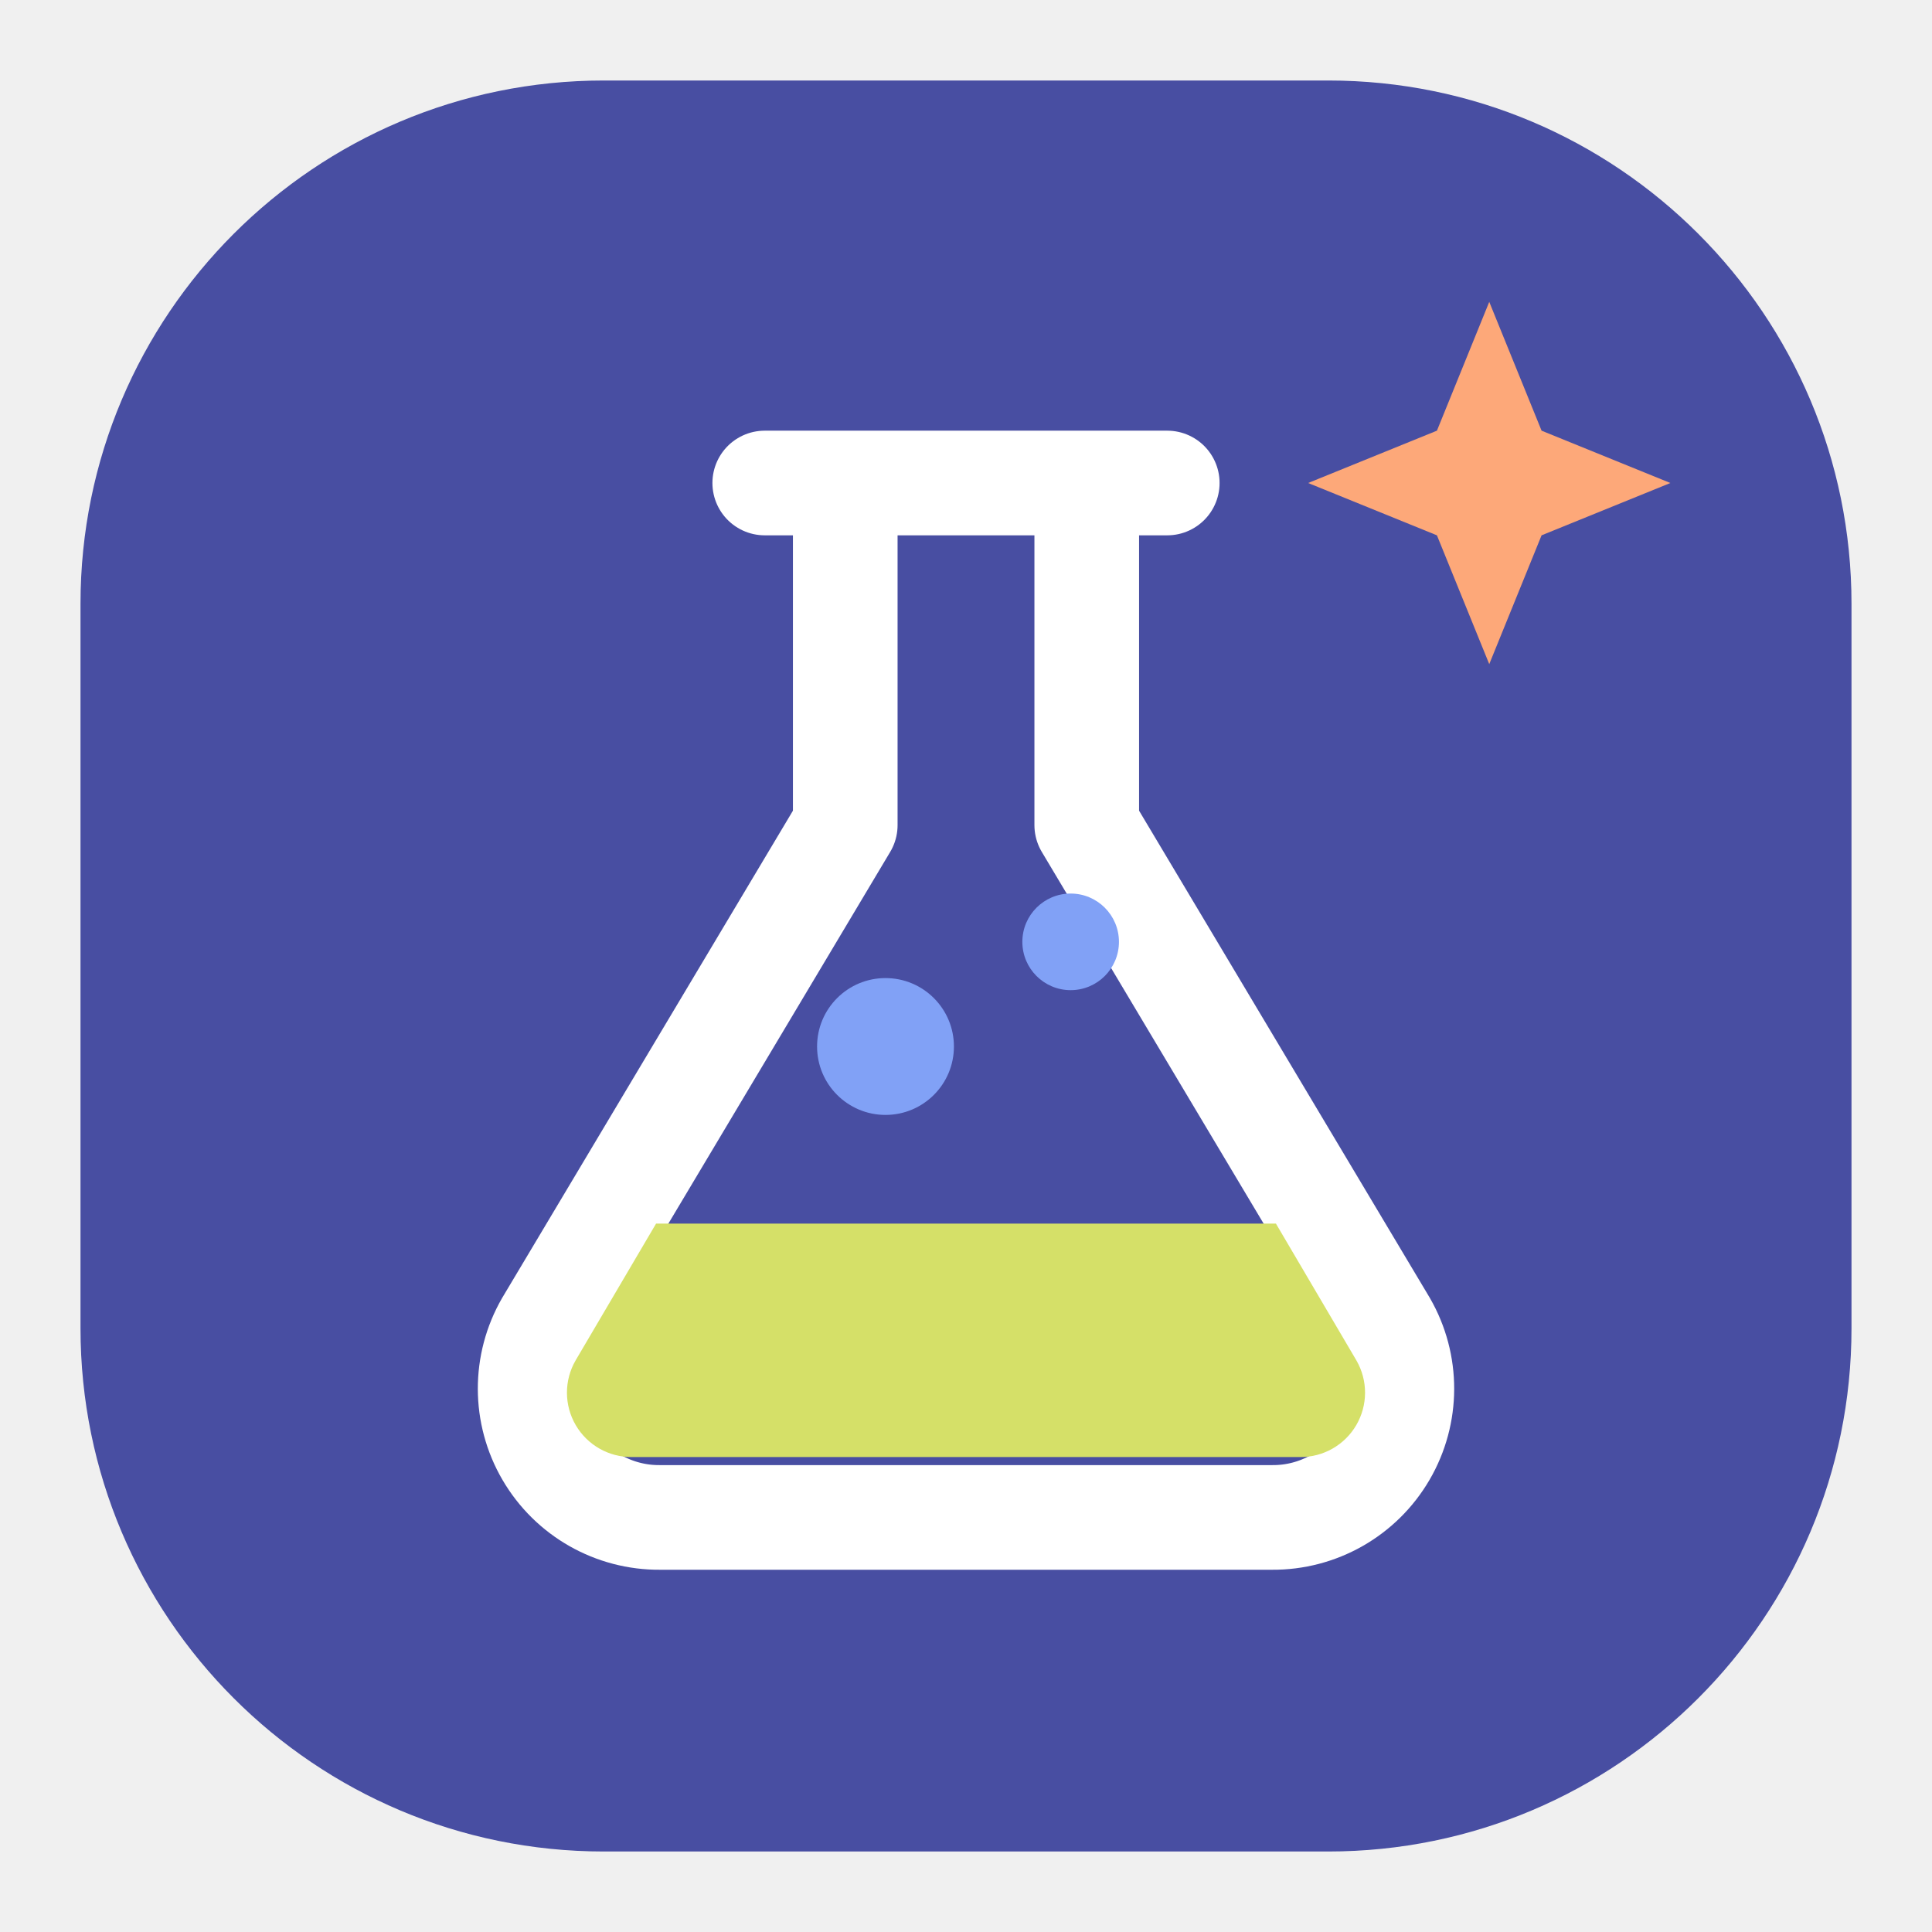
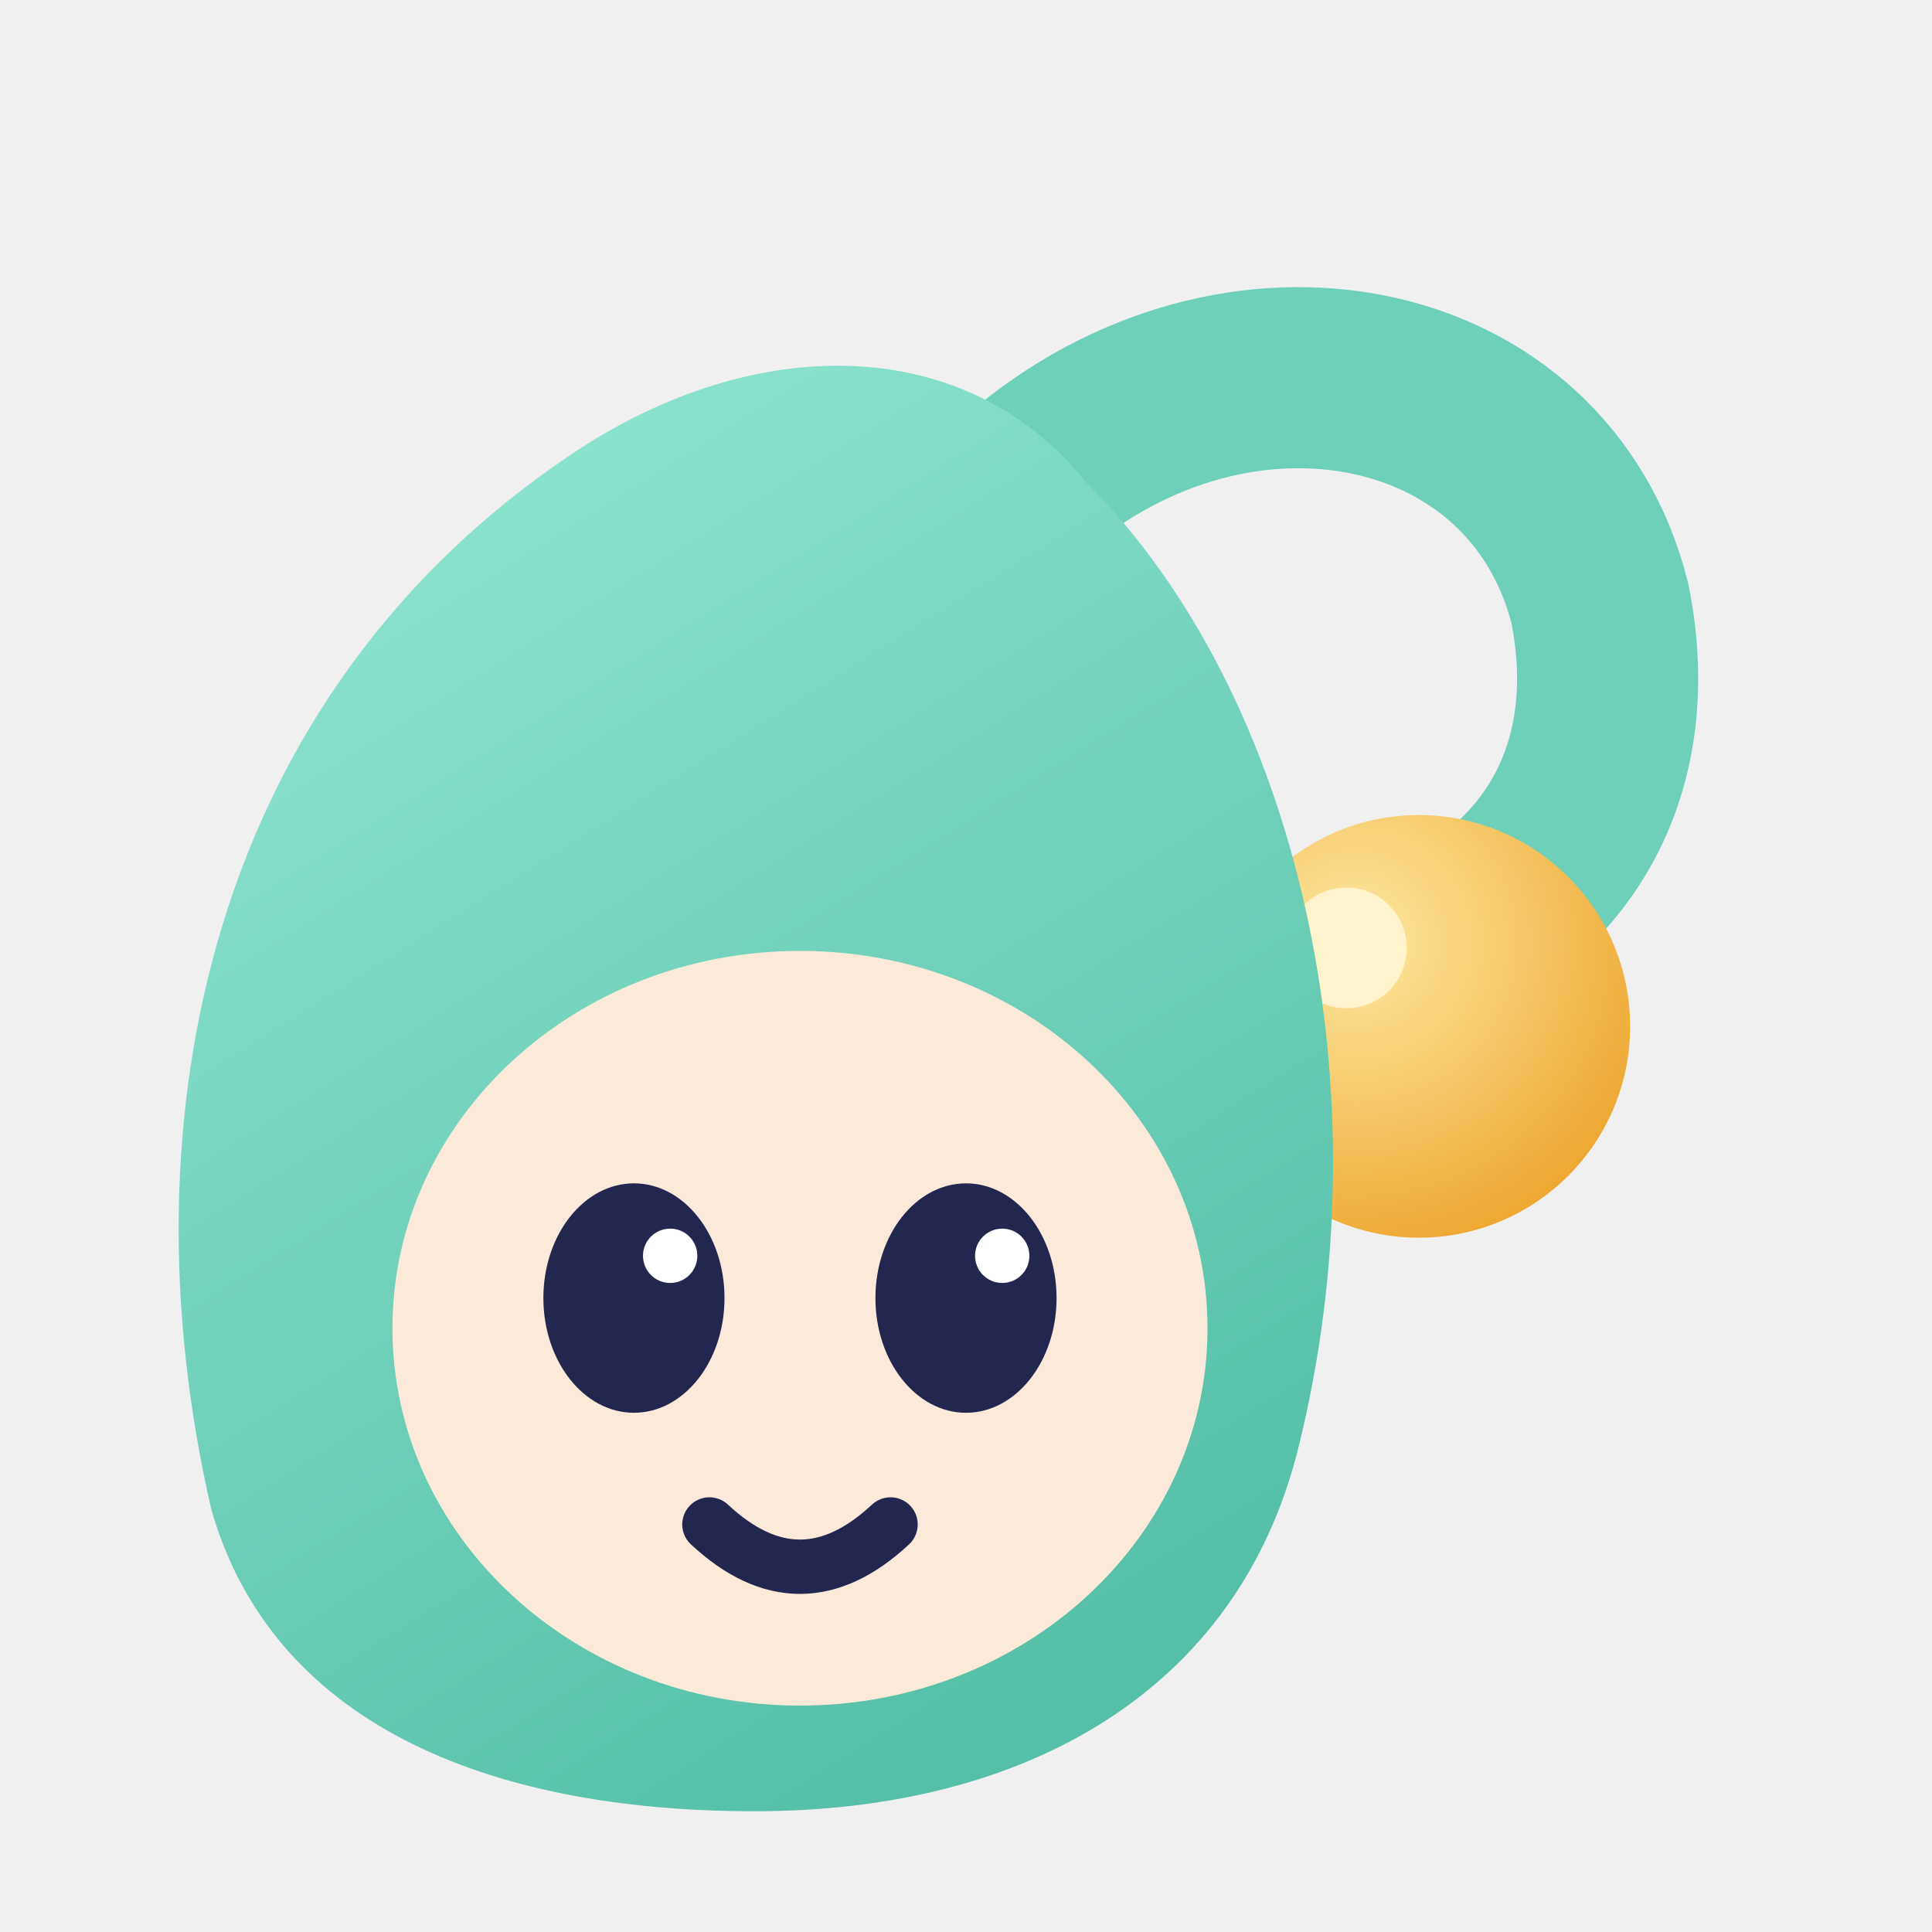
- <svg xmlns="http://www.w3.org/2000/svg" viewBox="0 0 48 48">
-   <rect x="2" y="2" width="44" height="44" rx="13" fill="#484ea2" />
-   <path d="M19 12h10M21 12v8.5L13.6 32.9a3.2 3.2 0 0 0 2.8 4.8h15.2a3.2 3.2 0 0 0 2.8-4.8L27 20.5V12" fill="none" stroke="#ffffff" stroke-width="2.6" stroke-linecap="round" stroke-linejoin="round" />
-   <path d="M16.3 30.4h15.4l2 3.4a1.6 1.6 0 0 1-1.4 2.4H15.7a1.6 1.6 0 0 1-1.4-2.4z" fill="#d5e068" />
-   <circle cx="22" cy="26" r="1.7" fill="#81a1f6" />
-   <circle cx="26.6" cy="23.4" r="1.2" fill="#81a1f6" />
-   <path d="M37 7.5l1.3 3.2 3.2 1.3-3.2 1.3L37 16.5l-1.3-3.2-3.2-1.3 3.2-1.3z" fill="#fda879" />
+ <svg xmlns="http://www.w3.org/2000/svg" viewBox="0 0 64 64" role="img" aria-label="ICFES Lab">
+   <defs>
+     <linearGradient id="capucha" x1="0.1" y1="0" x2="0.6" y2="1">
+       <stop offset="0" stop-color="#93e7d2" />
+       <stop offset="1" stop-color="#55bfa7" />
+     </linearGradient>
+     <radialGradient id="farol" cx="0.35" cy="0.3" r="0.8">
+       <stop offset="0" stop-color="#ffe9a3" />
+       <stop offset="1" stop-color="#eda42b" />
+     </radialGradient>
+   </defs>
+   <path fill="none" stroke="#6fd0b9" stroke-width="6" stroke-linecap="round" d="M34 16c7-6 17-4 19 4 1 5-1 9-5 11" />
+   <circle cx="47" cy="34" r="7" fill="url(#farol)" />
+   <circle cx="44.6" cy="31.4" r="2" fill="#fff6d2" opacity="0.9" />
+   <path fill="url(#capucha)" d="M7 50C4 37 7 23 19 15c6-4 13-4 17 1 7 7 10 20 7 32-2 8-9 12-18 12S9 57 7 50z" />
+   <ellipse cx="26.5" cy="44" rx="13.5" ry="12.5" fill="#fbeada" />
+   <ellipse cx="21" cy="43" rx="3" ry="3.8" fill="#23264f" />
+   <ellipse cx="32" cy="43" rx="3" ry="3.8" fill="#23264f" />
+   <circle cx="22.2" cy="41.6" r="0.9" fill="#ffffff" />
+   <circle cx="33.2" cy="41.6" r="0.9" fill="#ffffff" />
+   <path d="M23.5 50.5q3 2.8 6 0" fill="none" stroke="#23264f" stroke-width="1.8" stroke-linecap="round" />
</svg>
